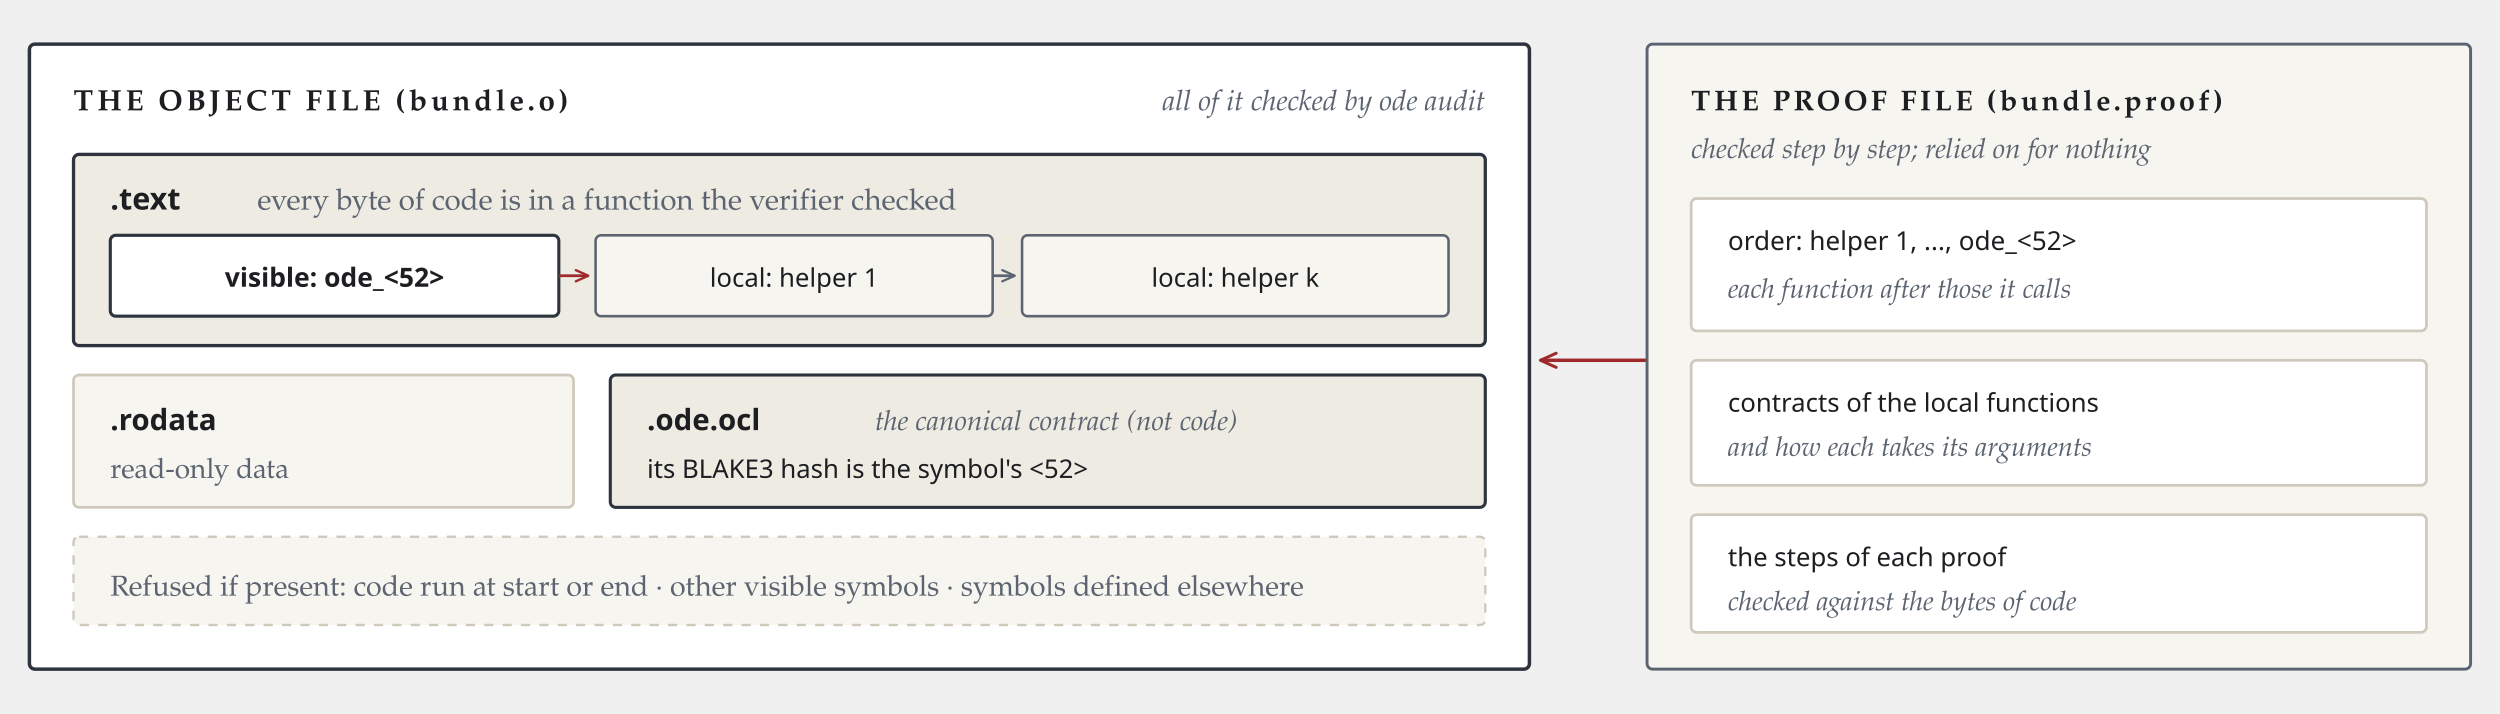
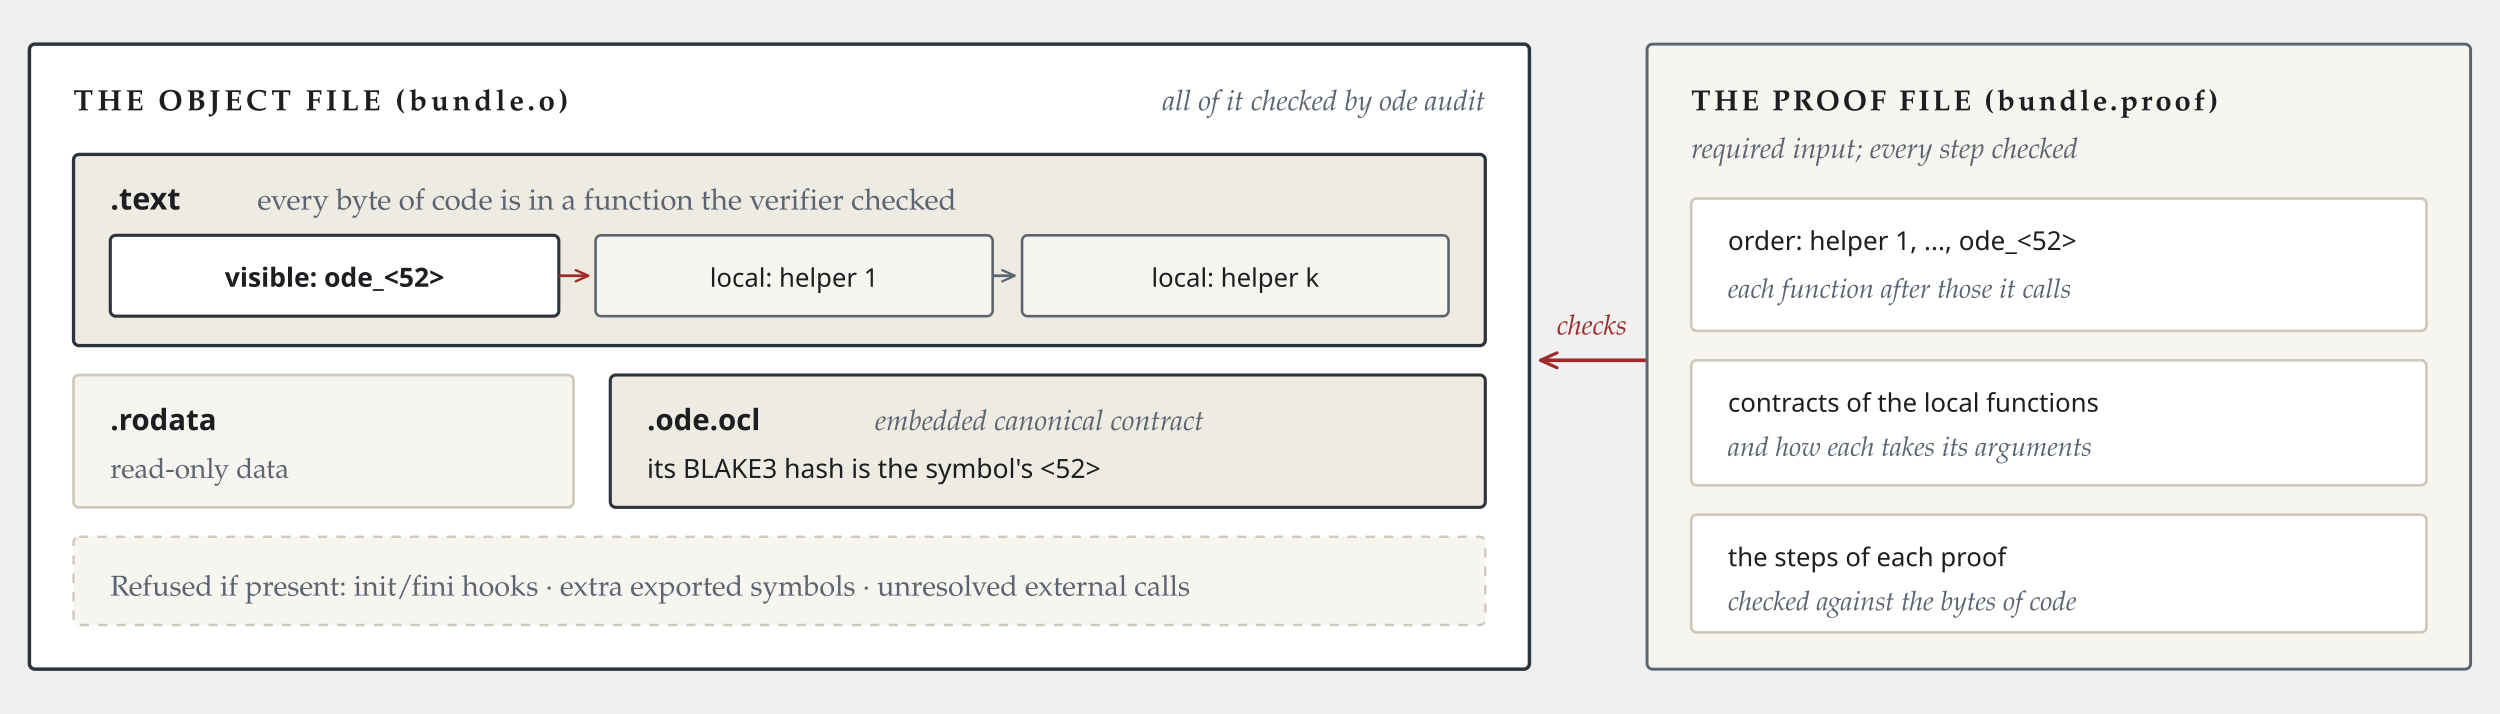
<svg xmlns="http://www.w3.org/2000/svg" viewBox="0 0 680 194" width="680" height="194">
  <defs>
    <marker id="arr-ink" viewBox="0 0 8 8" refX="7" refY="4" markerWidth="6" markerHeight="6" orient="auto">
      <path d="M1,1.3 L7,4 L1,6.7" fill="none" stroke="#1C1E21" stroke-width="1.1" stroke-linecap="round" stroke-linejoin="round" />
    </marker>
    <marker id="arr-slate" viewBox="0 0 8 8" refX="7" refY="4" markerWidth="6" markerHeight="6" orient="auto">
      <path d="M1,1.3 L7,4 L1,6.7" fill="none" stroke="#5B6470" stroke-width="1.1" stroke-linecap="round" stroke-linejoin="round" />
    </marker>
    <marker id="arr-accent" viewBox="0 0 8 8" refX="7" refY="4" markerWidth="6" markerHeight="6" orient="auto">
      <path d="M1,1.3 L7,4 L1,6.7" fill="none" stroke="#9E2A2B" stroke-width="1.15" stroke-linecap="round" stroke-linejoin="round" />
    </marker>
  </defs>
  <rect x="8" y="12" width="408" height="170" rx="1.5" fill="#FFFFFF" stroke="#2E343D" stroke-width="0.95" />
  <text x="20" y="30" text-anchor="start" font-family="Palatino" font-size="8.0" font-weight="bold" font-style="normal" fill="#1C1E21" letter-spacing="1.0">THE OBJECT FILE  (bundle.o)</text>
  <text x="404" y="30" text-anchor="end" font-family="Palatino" font-size="7.8" font-weight="normal" font-style="italic" fill="#5B6470">all of it checked by ode audit</text>
  <rect x="20" y="42" width="384" height="52" rx="1.5" fill="#EEEBE2" stroke="#2E343D" stroke-width="0.9" />
  <text x="30" y="57" text-anchor="start" font-family="Menlo" font-size="8.3" font-weight="bold" font-style="normal" fill="#1C1E21">.text</text>
  <text x="70" y="57" text-anchor="start" font-family="Palatino" font-size="8.0" font-weight="normal" font-style="normal" fill="#5B6470">every byte of code is in a function the verifier checked</text>
  <rect x="30" y="64" width="122" height="22" rx="1.5" fill="#FFFFFF" stroke="#2E343D" stroke-width="0.85" />
  <text x="91" y="78" text-anchor="middle" font-family="Menlo" font-size="7.2" font-weight="bold" font-style="normal" fill="#1C1E21">visible:  ode_&lt;52&gt;</text>
  <rect x="162" y="64" width="108" height="22" rx="1.5" fill="#F7F5F0" stroke="#5B6470" stroke-width="0.7" />
  <text x="216" y="78" text-anchor="middle" font-family="Menlo" font-size="7.0" font-weight="normal" font-style="normal" fill="#1C1E21">local:  helper 1</text>
  <rect x="278" y="64" width="116" height="22" rx="1.5" fill="#F7F5F0" stroke="#5B6470" stroke-width="0.7" />
  <text x="336" y="78" text-anchor="middle" font-family="Menlo" font-size="7.0" font-weight="normal" font-style="normal" fill="#1C1E21">local:  helper k</text>
  <line x1="152" y1="75" x2="160" y2="75" stroke="#9E2A2B" stroke-width="0.75" marker-end="url(#arr-accent)" />
  <line x1="270" y1="75" x2="276" y2="75" stroke="#5B6470" stroke-width="0.75" marker-end="url(#arr-slate)" />
  <rect x="20" y="102" width="136" height="36" rx="1.5" fill="#F7F5F0" stroke="#CFC9BC" stroke-width="0.75" />
  <text x="30" y="117" text-anchor="start" font-family="Menlo" font-size="8.0" font-weight="bold" font-style="normal" fill="#1C1E21">.rodata</text>
  <text x="30" y="130" text-anchor="start" font-family="Palatino" font-size="7.6" font-weight="normal" font-style="normal" fill="#5B6470">read-only data</text>
  <rect x="166" y="102" width="238" height="36" rx="1.5" fill="#EEEBE2" stroke="#2E343D" stroke-width="0.85" />
  <text x="176" y="117" text-anchor="start" font-family="Menlo" font-size="8.0" font-weight="bold" font-style="normal" fill="#1C1E21">.ode.ocl</text>
-   <text x="238" y="117" text-anchor="start" font-family="Palatino" font-size="7.6" font-weight="normal" font-style="italic" fill="#5B6470">the canonical contract (not code)</text>
-   <text x="176" y="130" text-anchor="start" font-family="Menlo" font-size="7.0" font-weight="normal" font-style="normal" fill="#1C1E21">its BLAKE3 hash is the symbol's &lt;52&gt;</text>
+   <text x="238" y="117" text-anchor="start" font-family="Palatino" font-size="7.8" font-weight="normal" font-style="italic" fill="#5B6470">embedded canonical contract</text>
+   <text x="176" y="130" text-anchor="start" font-family="Menlo" font-size="7.2" font-weight="normal" font-style="normal" fill="#1C1E21">its BLAKE3 hash is the symbol's &lt;52&gt;</text>
  <rect x="20" y="146" width="384" height="24" rx="1.5" fill="#F7F5F0" stroke="#CFC9BC" stroke-width="0.65" stroke-dasharray="2.5,2.5" />
-   <text x="30" y="162" text-anchor="start" font-family="Palatino" font-size="7.8" font-weight="normal" font-style="normal" fill="#5B6470">Refused if present:  code run at start or end · other visible symbols · symbols defined elsewhere</text>
-   <line x1="448" y1="98" x2="419" y2="98" stroke="#9E2A2B" stroke-width="0.95" marker-end="url(#arr-accent)" />
+   <text x="30" y="162" text-anchor="start" font-family="Palatino" font-size="7.8" font-weight="normal" font-style="normal" fill="#5B6470">Refused if present:  init/fini hooks · extra exported symbols · unresolved external calls</text>
+   <line x1="448" y1="98" x2="419" y2="98" stroke="#9E2A2B" stroke-width="1.0" marker-end="url(#arr-accent)" />
+   <text x="433" y="91" text-anchor="middle" font-family="Palatino" font-size="7.6" font-weight="normal" font-style="italic" fill="#9E2A2B">checks</text>
  <rect x="448" y="12" width="224" height="170" rx="1.5" fill="#F7F5F0" stroke="#5B6470" stroke-width="0.8" />
-   <text x="460" y="30" text-anchor="start" font-family="Palatino" font-size="7.8" font-weight="bold" font-style="normal" fill="#1C1E21" letter-spacing="0.9">THE PROOF FILE  (bundle.proof)</text>
-   <text x="460" y="43" text-anchor="start" font-family="Palatino" font-size="7.6" font-weight="normal" font-style="italic" fill="#5B6470">checked step by step; relied on for nothing</text>
+   <text x="460" y="30" text-anchor="start" font-family="Palatino" font-size="7.9" font-weight="bold" font-style="normal" fill="#1C1E21" letter-spacing="0.8">THE PROOF FILE  (bundle.proof)</text>
+   <text x="460" y="43" text-anchor="start" font-family="Palatino" font-size="7.8" font-weight="normal" font-style="italic" fill="#5B6470">required input; every step checked</text>
  <rect x="460" y="54" width="200" height="36" rx="1.5" fill="#FFFFFF" stroke="#CFC9BC" stroke-width="0.75" />
  <text x="470" y="68" text-anchor="start" font-family="Menlo" font-size="7.1" font-weight="normal" font-style="normal" fill="#1C1E21">order:  helper 1, ..., ode_&lt;52&gt;</text>
  <text x="470" y="81" text-anchor="start" font-family="Palatino" font-size="7.4" font-weight="normal" font-style="italic" fill="#5B6470">each function after those it calls</text>
  <rect x="460" y="98" width="200" height="34" rx="1.5" fill="#FFFFFF" stroke="#CFC9BC" stroke-width="0.75" />
  <text x="470" y="112" text-anchor="start" font-family="Menlo" font-size="7.0" font-weight="normal" font-style="normal" fill="#1C1E21">contracts of the local functions</text>
  <text x="470" y="124" text-anchor="start" font-family="Palatino" font-size="7.4" font-weight="normal" font-style="italic" fill="#5B6470">and how each takes its arguments</text>
  <rect x="460" y="140" width="200" height="32" rx="1.5" fill="#FFFFFF" stroke="#CFC9BC" stroke-width="0.75" />
  <text x="470" y="154" text-anchor="start" font-family="Menlo" font-size="7.0" font-weight="normal" font-style="normal" fill="#1C1E21">the steps of each proof</text>
  <text x="470" y="166" text-anchor="start" font-family="Palatino" font-size="7.4" font-weight="normal" font-style="italic" fill="#5B6470">checked against the bytes of code</text>
</svg>
